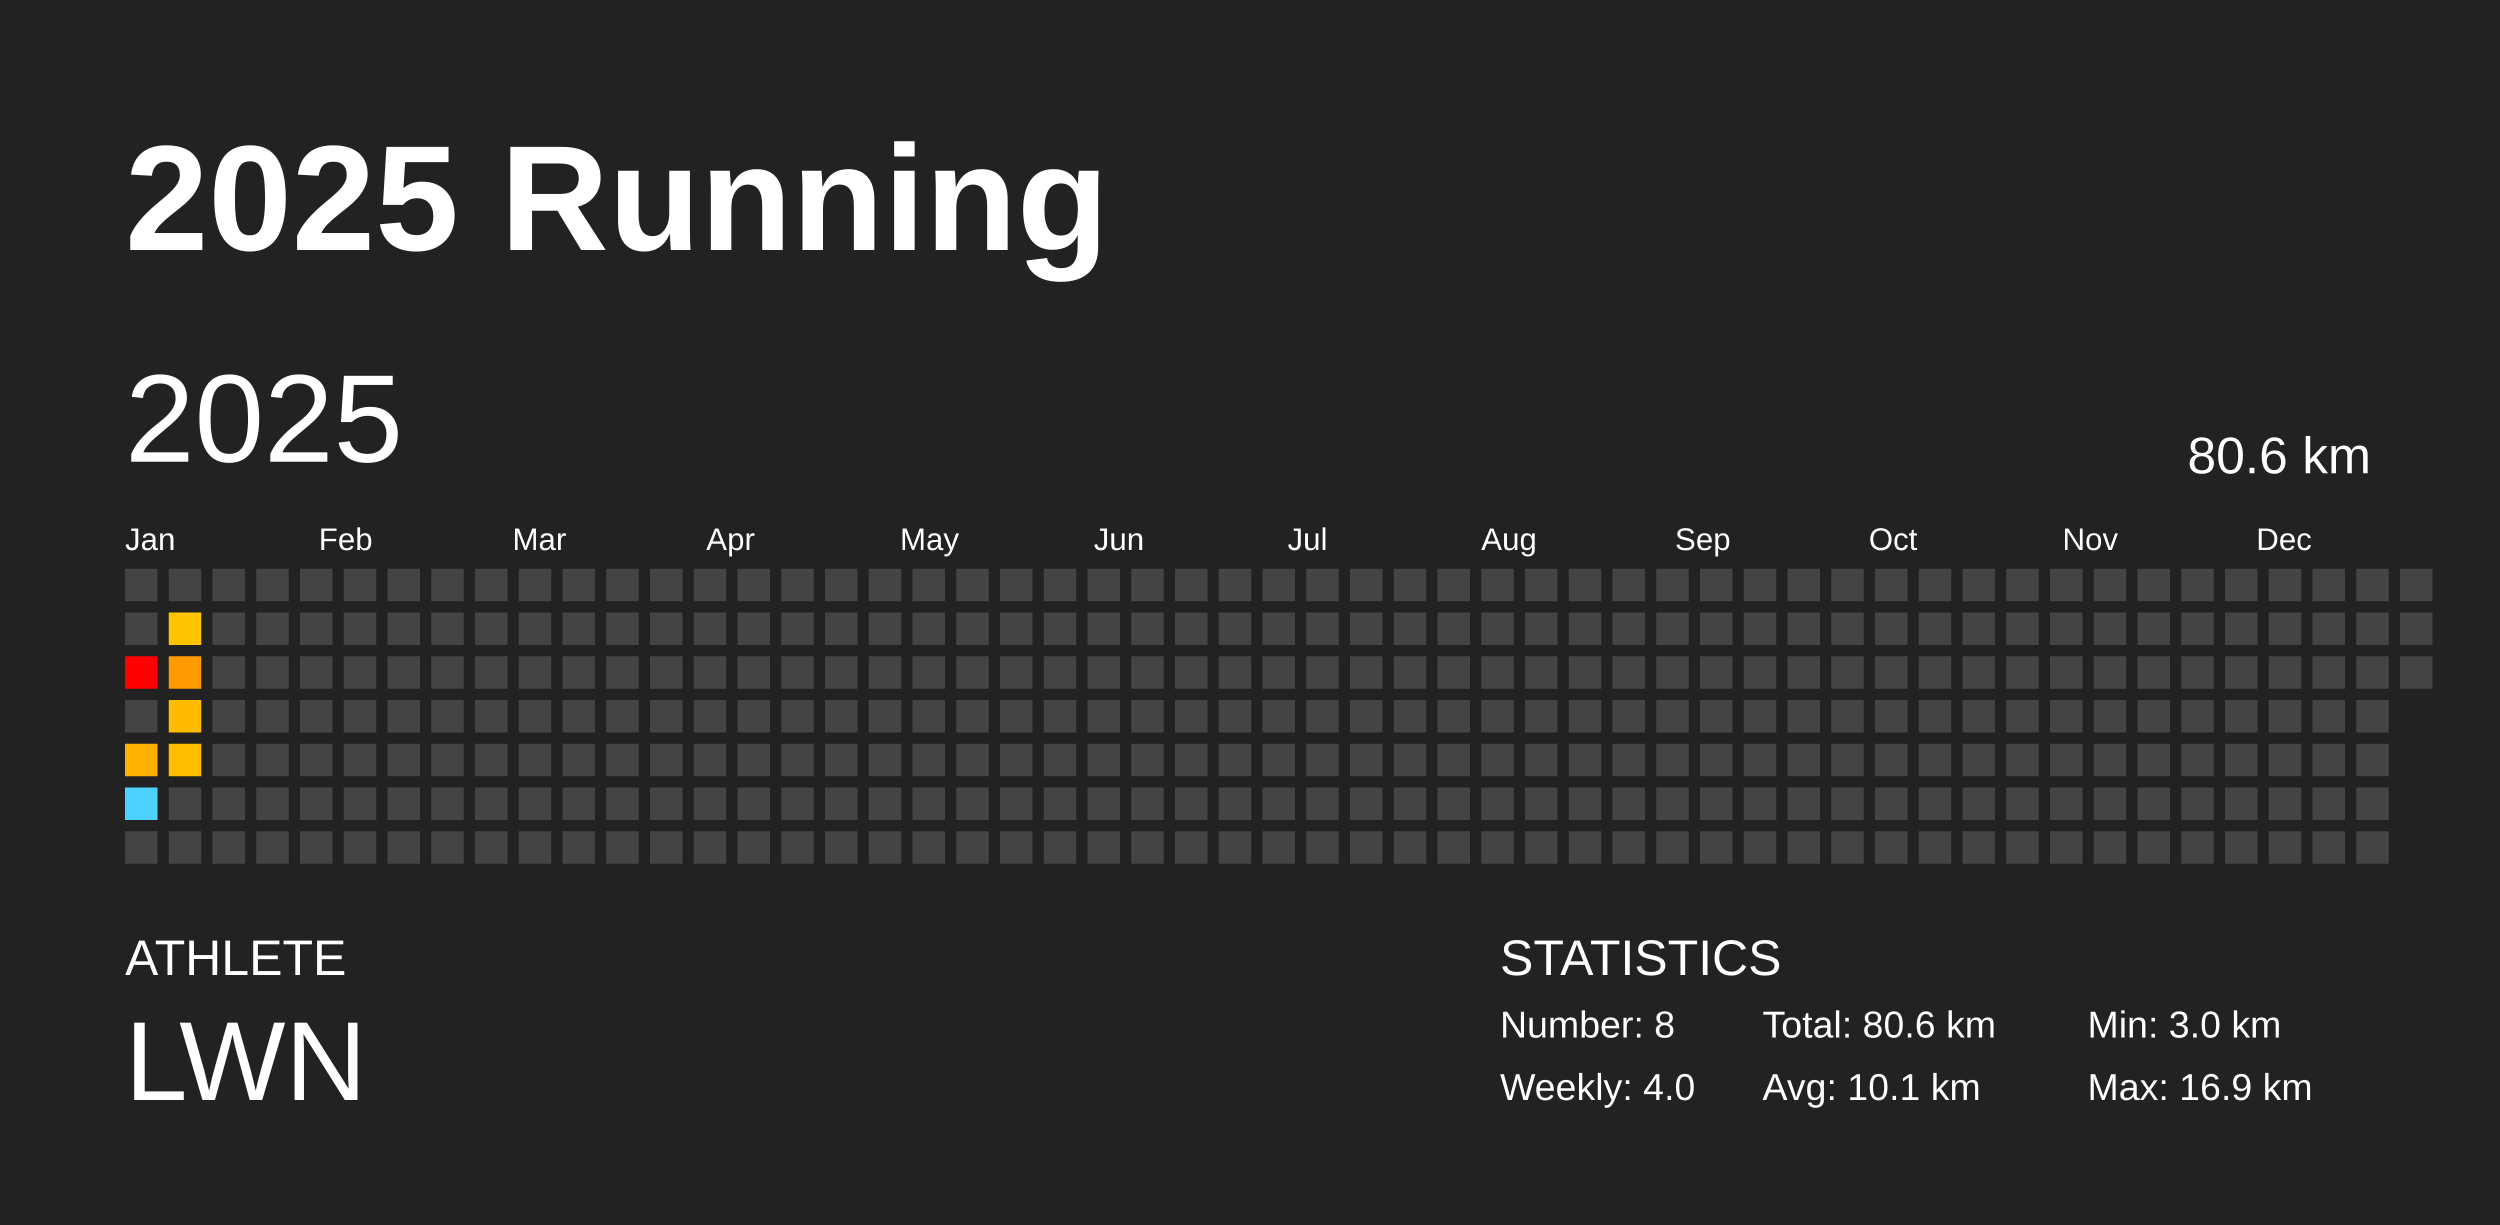
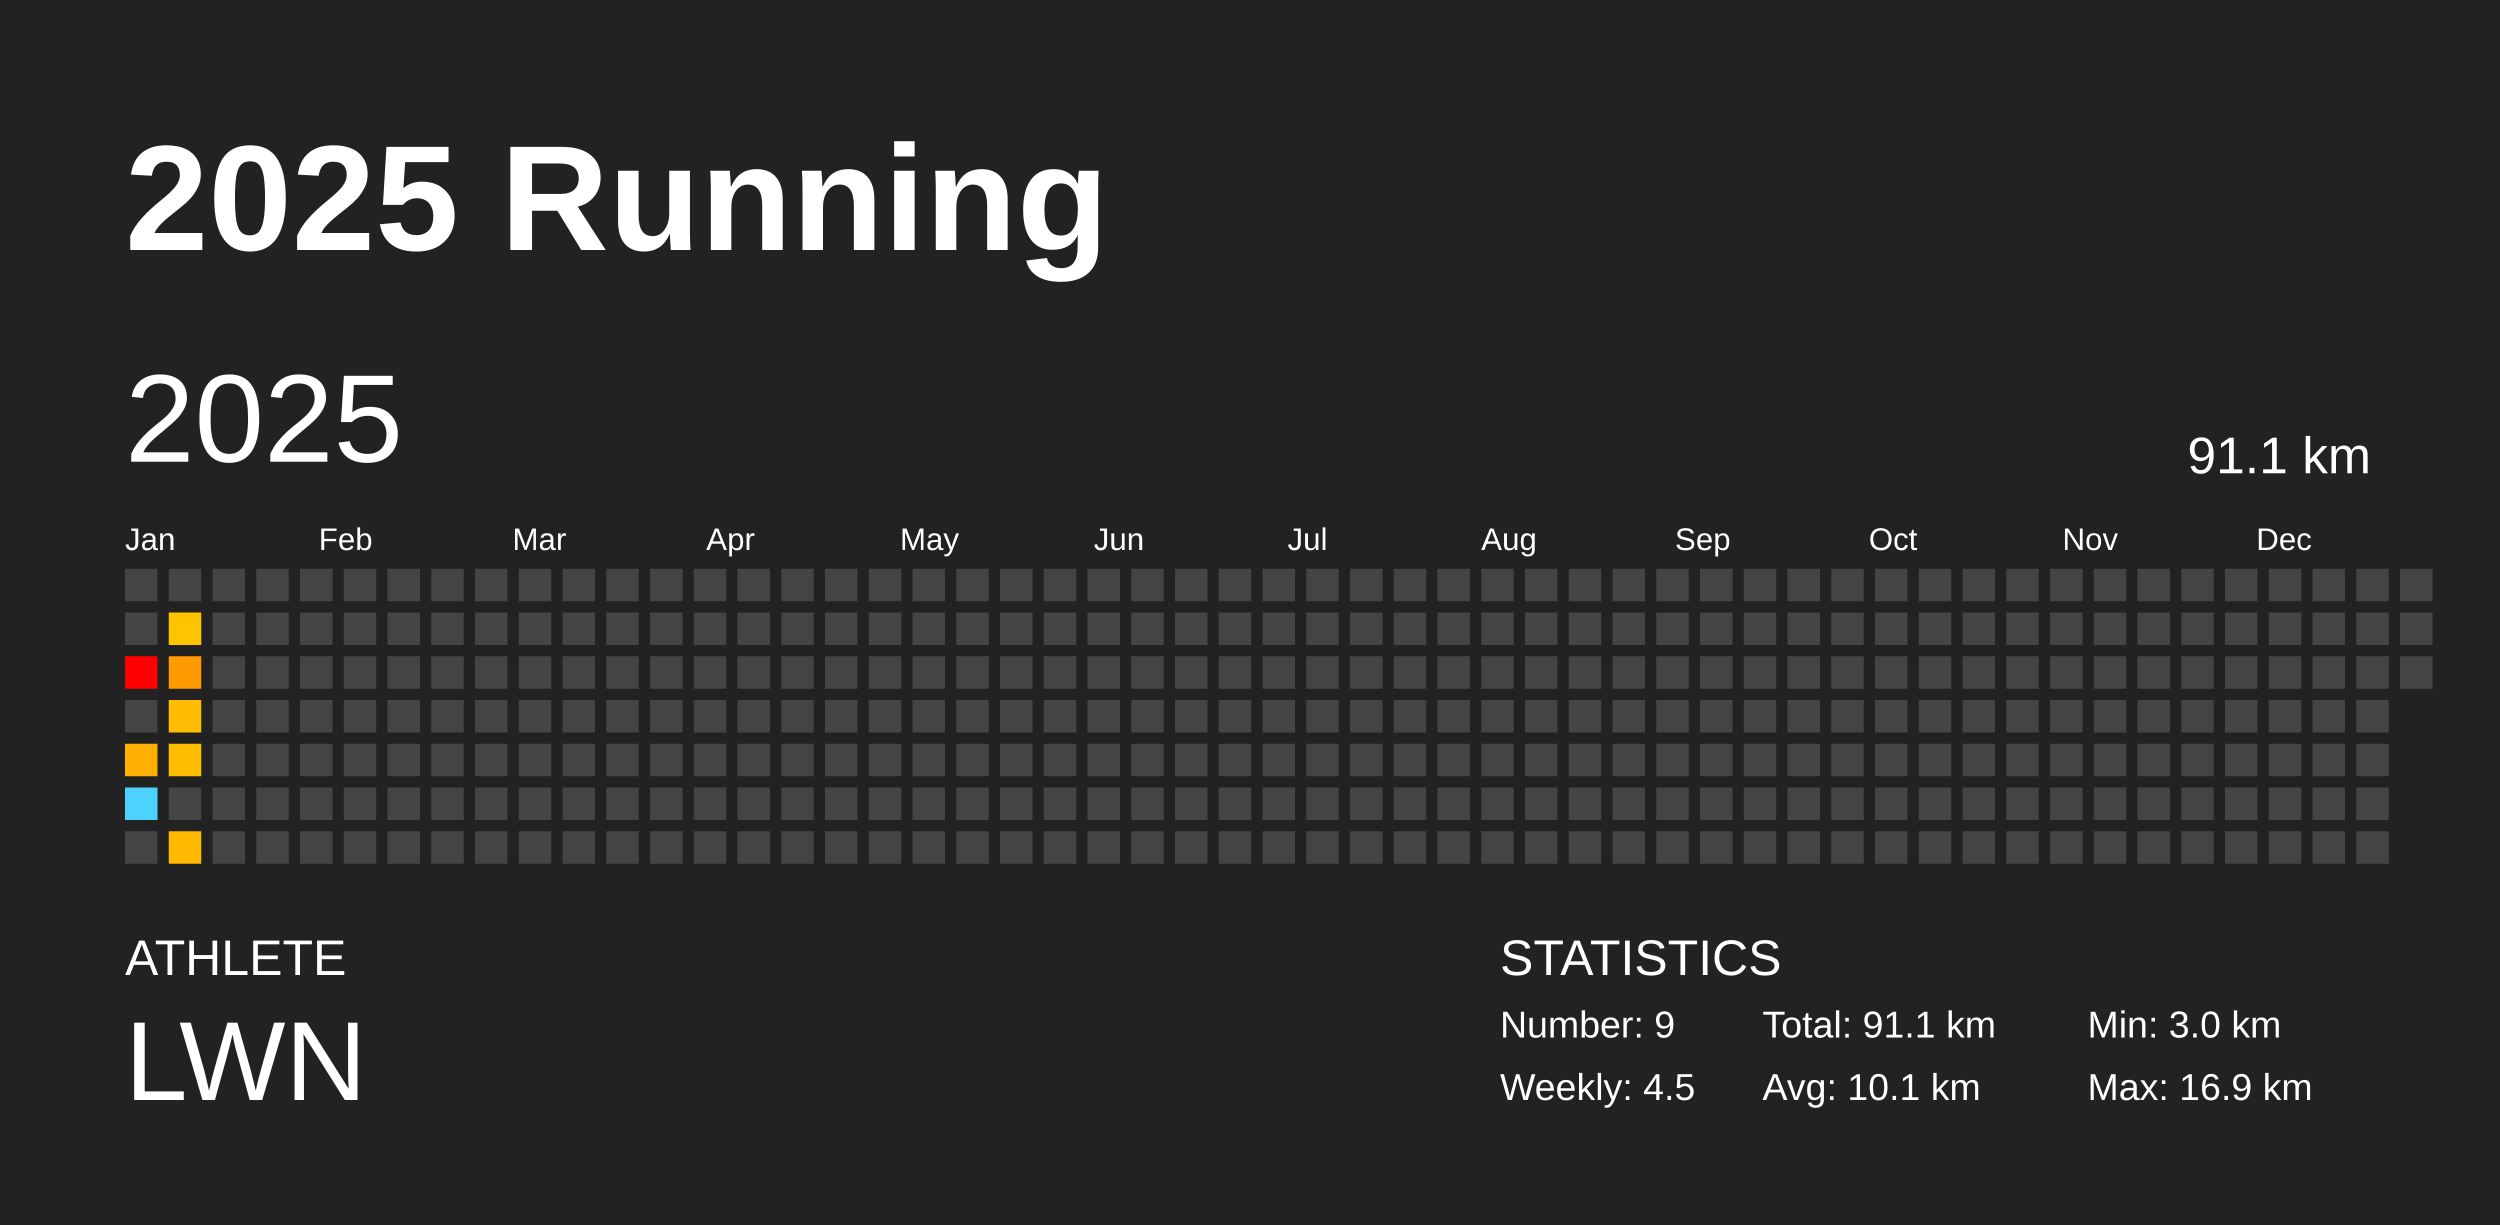
<svg xmlns="http://www.w3.org/2000/svg" baseProfile="full" height="98mm" version="1.1" viewBox="0,0,200,98" width="200mm">
  <defs />
  <rect fill="#222222" height="98" width="200" x="0" y="0" />
  <text fill="#FFFFFF" style="font-size:12px; font-family:Arial; font-weight:bold;" x="10" y="20">2025 Running</text>
  <text fill="#FFFFFF" style="font-size:4px; font-family:Arial" x="10" y="78">ATHLETE</text>
  <text fill="#FFFFFF" style="font-size:9px; font-family:Arial" x="10" y="88">LWN</text>
  <text fill="#FFFFFF" style="font-size:4px; font-family:Arial" x="120" y="78">STATISTICS</text>
-   <text fill="#FFFFFF" style="font-size:3px; font-family:Arial" x="120" y="83">Number: 8</text>
-   <text fill="#FFFFFF" style="font-size:3px; font-family:Arial" x="120" y="88">Weekly: 4.0</text>
-   <text fill="#FFFFFF" style="font-size:3px; font-family:Arial" x="141" y="83">Total: 80.6 km</text>
+   <text fill="#FFFFFF" style="font-size:3px; font-family:Arial" x="120" y="83">Number: 9</text>
+   <text fill="#FFFFFF" style="font-size:3px; font-family:Arial" x="120" y="88">Weekly: 4.5</text>
+   <text fill="#FFFFFF" style="font-size:3px; font-family:Arial" x="141" y="83">Total: 91.1 km</text>
  <text fill="#FFFFFF" style="font-size:3px; font-family:Arial" x="141" y="88">Avg: 10.1 km</text>
  <text fill="#FFFFFF" style="font-size:3px; font-family:Arial" x="167" y="83">Min: 3.0 km</text>
  <text fill="#FFFFFF" style="font-size:3px; font-family:Arial" x="167" y="88">Max: 16.9 km</text>
  <text dominant-baseline="hanging" fill="#FFFFFF" style="font-size:10.0px; font-family:Arial;" x="10" y="30">2025</text>
-   <text dominant-baseline="hanging" fill="#FFFFFF" style="font-size:4.125px; font-family:Arial;" x="175" y="35">80.6 km</text>
+   <text dominant-baseline="hanging" fill="#FFFFFF" style="font-size:4.125px; font-family:Arial;" x="175" y="35">91.1 km</text>
  <text fill="#FFFFFF" style="font-size:2.5px; font-family:Arial" x="10.0" y="44">Jan</text>
  <text fill="#FFFFFF" style="font-size:2.5px; font-family:Arial" x="25.5" y="44">Feb</text>
  <text fill="#FFFFFF" style="font-size:2.5px; font-family:Arial" x="41.0" y="44">Mar</text>
  <text fill="#FFFFFF" style="font-size:2.5px; font-family:Arial" x="56.5" y="44">Apr</text>
  <text fill="#FFFFFF" style="font-size:2.5px; font-family:Arial" x="72.0" y="44">May</text>
  <text fill="#FFFFFF" style="font-size:2.5px; font-family:Arial" x="87.5" y="44">Jun</text>
  <text fill="#FFFFFF" style="font-size:2.5px; font-family:Arial" x="103.0" y="44">Jul</text>
  <text fill="#FFFFFF" style="font-size:2.5px; font-family:Arial" x="118.5" y="44">Aug</text>
  <text fill="#FFFFFF" style="font-size:2.5px; font-family:Arial" x="134.0" y="44">Sep</text>
  <text fill="#FFFFFF" style="font-size:2.5px; font-family:Arial" x="149.5" y="44">Oct</text>
  <text fill="#FFFFFF" style="font-size:2.5px; font-family:Arial" x="165.0" y="44">Nov</text>
  <text fill="#FFFFFF" style="font-size:2.5px; font-family:Arial" x="180.5" y="44">Dec</text>
  <rect fill="#444444" height="2.6" width="2.6" x="10.0" y="45.5" />
  <rect fill="#444444" height="2.6" width="2.6" x="10.0" y="49.0" />
  <rect fill="#ff0000" height="2.6" width="2.6" x="10.0" y="52.5" />
  <rect fill="#444444" height="2.6" width="2.6" x="10.0" y="56.0" />
  <rect fill="#ffb000" height="2.6" width="2.6" x="10.0" y="59.5" />
  <rect fill="#4dd2ff" height="2.6" width="2.6" x="10.0" y="63.0" />
  <rect fill="#444444" height="2.6" width="2.6" x="10.0" y="66.5" />
  <rect fill="#444444" height="2.6" width="2.6" x="13.5" y="45.5" />
  <rect fill="#ffc300" height="2.6" width="2.6" x="13.5" y="49.0" />
  <rect fill="#ff9b00" height="2.6" width="2.6" x="13.5" y="52.5" />
  <rect fill="#ffbc00" height="2.6" width="2.6" x="13.5" y="56.0" />
  <rect fill="#ffbf00" height="2.6" width="2.6" x="13.5" y="59.5" />
  <rect fill="#444444" height="2.6" width="2.6" x="13.5" y="63.0" />
-   <rect fill="#444444" height="2.6" width="2.6" x="13.5" y="66.5" />
+   <rect fill="#ffb900" height="2.6" width="2.6" x="13.5" y="66.5" />
  <rect fill="#444444" height="2.6" width="2.6" x="17.0" y="45.5" />
  <rect fill="#444444" height="2.6" width="2.6" x="17.0" y="49.0" />
  <rect fill="#444444" height="2.6" width="2.6" x="17.0" y="52.5" />
  <rect fill="#444444" height="2.6" width="2.6" x="17.0" y="56.0" />
  <rect fill="#444444" height="2.6" width="2.6" x="17.0" y="59.5" />
  <rect fill="#444444" height="2.6" width="2.6" x="17.0" y="63.0" />
  <rect fill="#444444" height="2.6" width="2.6" x="17.0" y="66.5" />
  <rect fill="#444444" height="2.6" width="2.6" x="20.5" y="45.5" />
  <rect fill="#444444" height="2.6" width="2.6" x="20.5" y="49.0" />
  <rect fill="#444444" height="2.6" width="2.6" x="20.5" y="52.5" />
  <rect fill="#444444" height="2.6" width="2.6" x="20.5" y="56.0" />
  <rect fill="#444444" height="2.6" width="2.6" x="20.5" y="59.5" />
  <rect fill="#444444" height="2.6" width="2.6" x="20.5" y="63.0" />
  <rect fill="#444444" height="2.6" width="2.6" x="20.5" y="66.5" />
  <rect fill="#444444" height="2.6" width="2.6" x="24.0" y="45.5" />
  <rect fill="#444444" height="2.6" width="2.6" x="24.0" y="49.0" />
  <rect fill="#444444" height="2.6" width="2.6" x="24.0" y="52.5" />
  <rect fill="#444444" height="2.6" width="2.6" x="24.0" y="56.0" />
  <rect fill="#444444" height="2.6" width="2.6" x="24.0" y="59.5" />
  <rect fill="#444444" height="2.6" width="2.6" x="24.0" y="63.0" />
  <rect fill="#444444" height="2.6" width="2.6" x="24.0" y="66.5" />
  <rect fill="#444444" height="2.6" width="2.6" x="27.5" y="45.5" />
  <rect fill="#444444" height="2.6" width="2.6" x="27.5" y="49.0" />
  <rect fill="#444444" height="2.6" width="2.6" x="27.5" y="52.5" />
  <rect fill="#444444" height="2.6" width="2.6" x="27.5" y="56.0" />
  <rect fill="#444444" height="2.6" width="2.6" x="27.5" y="59.5" />
  <rect fill="#444444" height="2.6" width="2.6" x="27.5" y="63.0" />
  <rect fill="#444444" height="2.6" width="2.6" x="27.5" y="66.5" />
  <rect fill="#444444" height="2.6" width="2.6" x="31.0" y="45.5" />
  <rect fill="#444444" height="2.6" width="2.6" x="31.0" y="49.0" />
  <rect fill="#444444" height="2.6" width="2.6" x="31.0" y="52.5" />
  <rect fill="#444444" height="2.6" width="2.6" x="31.0" y="56.0" />
  <rect fill="#444444" height="2.6" width="2.6" x="31.0" y="59.5" />
  <rect fill="#444444" height="2.6" width="2.6" x="31.0" y="63.0" />
  <rect fill="#444444" height="2.6" width="2.6" x="31.0" y="66.5" />
  <rect fill="#444444" height="2.6" width="2.6" x="34.5" y="45.5" />
  <rect fill="#444444" height="2.6" width="2.6" x="34.5" y="49.0" />
  <rect fill="#444444" height="2.6" width="2.6" x="34.5" y="52.5" />
  <rect fill="#444444" height="2.6" width="2.6" x="34.5" y="56.0" />
  <rect fill="#444444" height="2.6" width="2.6" x="34.5" y="59.5" />
  <rect fill="#444444" height="2.6" width="2.6" x="34.5" y="63.0" />
  <rect fill="#444444" height="2.6" width="2.6" x="34.5" y="66.5" />
  <rect fill="#444444" height="2.6" width="2.6" x="38.0" y="45.5" />
  <rect fill="#444444" height="2.6" width="2.6" x="38.0" y="49.0" />
  <rect fill="#444444" height="2.6" width="2.6" x="38.0" y="52.5" />
  <rect fill="#444444" height="2.6" width="2.6" x="38.0" y="56.0" />
  <rect fill="#444444" height="2.6" width="2.6" x="38.0" y="59.5" />
  <rect fill="#444444" height="2.6" width="2.6" x="38.0" y="63.0" />
  <rect fill="#444444" height="2.6" width="2.6" x="38.0" y="66.5" />
  <rect fill="#444444" height="2.6" width="2.6" x="41.5" y="45.5" />
  <rect fill="#444444" height="2.6" width="2.6" x="41.5" y="49.0" />
  <rect fill="#444444" height="2.6" width="2.6" x="41.5" y="52.5" />
  <rect fill="#444444" height="2.6" width="2.6" x="41.5" y="56.0" />
  <rect fill="#444444" height="2.6" width="2.6" x="41.5" y="59.5" />
  <rect fill="#444444" height="2.6" width="2.6" x="41.5" y="63.0" />
  <rect fill="#444444" height="2.6" width="2.6" x="41.5" y="66.5" />
  <rect fill="#444444" height="2.6" width="2.6" x="45.0" y="45.5" />
  <rect fill="#444444" height="2.6" width="2.6" x="45.0" y="49.0" />
  <rect fill="#444444" height="2.6" width="2.6" x="45.0" y="52.5" />
  <rect fill="#444444" height="2.6" width="2.6" x="45.0" y="56.0" />
  <rect fill="#444444" height="2.6" width="2.6" x="45.0" y="59.5" />
  <rect fill="#444444" height="2.6" width="2.6" x="45.0" y="63.0" />
  <rect fill="#444444" height="2.6" width="2.6" x="45.0" y="66.5" />
  <rect fill="#444444" height="2.6" width="2.6" x="48.5" y="45.5" />
  <rect fill="#444444" height="2.6" width="2.6" x="48.5" y="49.0" />
  <rect fill="#444444" height="2.6" width="2.6" x="48.5" y="52.5" />
  <rect fill="#444444" height="2.6" width="2.6" x="48.5" y="56.0" />
  <rect fill="#444444" height="2.6" width="2.6" x="48.5" y="59.5" />
  <rect fill="#444444" height="2.6" width="2.6" x="48.5" y="63.0" />
  <rect fill="#444444" height="2.6" width="2.6" x="48.5" y="66.5" />
  <rect fill="#444444" height="2.6" width="2.6" x="52.0" y="45.5" />
  <rect fill="#444444" height="2.6" width="2.6" x="52.0" y="49.0" />
  <rect fill="#444444" height="2.6" width="2.6" x="52.0" y="52.5" />
  <rect fill="#444444" height="2.6" width="2.6" x="52.0" y="56.0" />
  <rect fill="#444444" height="2.6" width="2.6" x="52.0" y="59.5" />
  <rect fill="#444444" height="2.6" width="2.6" x="52.0" y="63.0" />
  <rect fill="#444444" height="2.6" width="2.6" x="52.0" y="66.5" />
  <rect fill="#444444" height="2.6" width="2.6" x="55.5" y="45.5" />
  <rect fill="#444444" height="2.6" width="2.6" x="55.5" y="49.0" />
  <rect fill="#444444" height="2.6" width="2.6" x="55.5" y="52.5" />
  <rect fill="#444444" height="2.6" width="2.6" x="55.5" y="56.0" />
  <rect fill="#444444" height="2.6" width="2.6" x="55.5" y="59.5" />
  <rect fill="#444444" height="2.6" width="2.6" x="55.5" y="63.0" />
  <rect fill="#444444" height="2.6" width="2.6" x="55.5" y="66.5" />
  <rect fill="#444444" height="2.6" width="2.6" x="59.0" y="45.5" />
  <rect fill="#444444" height="2.6" width="2.6" x="59.0" y="49.0" />
  <rect fill="#444444" height="2.6" width="2.6" x="59.0" y="52.5" />
  <rect fill="#444444" height="2.6" width="2.6" x="59.0" y="56.0" />
  <rect fill="#444444" height="2.6" width="2.6" x="59.0" y="59.5" />
  <rect fill="#444444" height="2.6" width="2.6" x="59.0" y="63.0" />
  <rect fill="#444444" height="2.6" width="2.6" x="59.0" y="66.5" />
  <rect fill="#444444" height="2.6" width="2.6" x="62.5" y="45.5" />
  <rect fill="#444444" height="2.6" width="2.6" x="62.5" y="49.0" />
  <rect fill="#444444" height="2.6" width="2.6" x="62.5" y="52.5" />
  <rect fill="#444444" height="2.6" width="2.6" x="62.5" y="56.0" />
  <rect fill="#444444" height="2.6" width="2.6" x="62.5" y="59.5" />
  <rect fill="#444444" height="2.6" width="2.6" x="62.5" y="63.0" />
  <rect fill="#444444" height="2.6" width="2.6" x="62.5" y="66.5" />
  <rect fill="#444444" height="2.6" width="2.6" x="66.0" y="45.5" />
  <rect fill="#444444" height="2.6" width="2.6" x="66.0" y="49.0" />
  <rect fill="#444444" height="2.6" width="2.6" x="66.0" y="52.5" />
  <rect fill="#444444" height="2.6" width="2.6" x="66.0" y="56.0" />
  <rect fill="#444444" height="2.6" width="2.6" x="66.0" y="59.5" />
  <rect fill="#444444" height="2.6" width="2.6" x="66.0" y="63.0" />
  <rect fill="#444444" height="2.6" width="2.6" x="66.0" y="66.5" />
  <rect fill="#444444" height="2.6" width="2.6" x="69.5" y="45.5" />
  <rect fill="#444444" height="2.6" width="2.6" x="69.5" y="49.0" />
  <rect fill="#444444" height="2.6" width="2.6" x="69.5" y="52.5" />
  <rect fill="#444444" height="2.6" width="2.6" x="69.5" y="56.0" />
  <rect fill="#444444" height="2.6" width="2.6" x="69.5" y="59.5" />
  <rect fill="#444444" height="2.6" width="2.6" x="69.5" y="63.0" />
  <rect fill="#444444" height="2.6" width="2.6" x="69.5" y="66.5" />
  <rect fill="#444444" height="2.6" width="2.6" x="73.0" y="45.5" />
  <rect fill="#444444" height="2.6" width="2.6" x="73.0" y="49.0" />
  <rect fill="#444444" height="2.6" width="2.6" x="73.0" y="52.5" />
  <rect fill="#444444" height="2.6" width="2.6" x="73.0" y="56.0" />
  <rect fill="#444444" height="2.6" width="2.6" x="73.0" y="59.5" />
  <rect fill="#444444" height="2.6" width="2.6" x="73.0" y="63.0" />
  <rect fill="#444444" height="2.6" width="2.6" x="73.0" y="66.5" />
  <rect fill="#444444" height="2.6" width="2.6" x="76.5" y="45.5" />
  <rect fill="#444444" height="2.6" width="2.6" x="76.5" y="49.0" />
  <rect fill="#444444" height="2.6" width="2.6" x="76.5" y="52.5" />
  <rect fill="#444444" height="2.6" width="2.6" x="76.5" y="56.0" />
  <rect fill="#444444" height="2.6" width="2.6" x="76.5" y="59.5" />
  <rect fill="#444444" height="2.6" width="2.6" x="76.5" y="63.0" />
  <rect fill="#444444" height="2.6" width="2.6" x="76.5" y="66.5" />
  <rect fill="#444444" height="2.6" width="2.6" x="80.0" y="45.5" />
  <rect fill="#444444" height="2.6" width="2.6" x="80.0" y="49.0" />
  <rect fill="#444444" height="2.6" width="2.6" x="80.0" y="52.5" />
  <rect fill="#444444" height="2.6" width="2.6" x="80.0" y="56.0" />
  <rect fill="#444444" height="2.6" width="2.6" x="80.0" y="59.5" />
  <rect fill="#444444" height="2.6" width="2.6" x="80.0" y="63.0" />
  <rect fill="#444444" height="2.6" width="2.6" x="80.0" y="66.5" />
  <rect fill="#444444" height="2.6" width="2.6" x="83.5" y="45.5" />
  <rect fill="#444444" height="2.6" width="2.6" x="83.5" y="49.0" />
  <rect fill="#444444" height="2.6" width="2.6" x="83.5" y="52.5" />
  <rect fill="#444444" height="2.6" width="2.6" x="83.5" y="56.0" />
  <rect fill="#444444" height="2.6" width="2.6" x="83.5" y="59.5" />
  <rect fill="#444444" height="2.6" width="2.6" x="83.5" y="63.0" />
  <rect fill="#444444" height="2.6" width="2.6" x="83.5" y="66.5" />
  <rect fill="#444444" height="2.6" width="2.6" x="87.0" y="45.5" />
  <rect fill="#444444" height="2.6" width="2.6" x="87.0" y="49.0" />
  <rect fill="#444444" height="2.6" width="2.6" x="87.0" y="52.5" />
  <rect fill="#444444" height="2.6" width="2.6" x="87.0" y="56.0" />
  <rect fill="#444444" height="2.6" width="2.6" x="87.0" y="59.5" />
  <rect fill="#444444" height="2.6" width="2.6" x="87.0" y="63.0" />
  <rect fill="#444444" height="2.6" width="2.6" x="87.0" y="66.5" />
  <rect fill="#444444" height="2.6" width="2.6" x="90.5" y="45.5" />
  <rect fill="#444444" height="2.6" width="2.6" x="90.5" y="49.0" />
  <rect fill="#444444" height="2.6" width="2.6" x="90.5" y="52.5" />
  <rect fill="#444444" height="2.6" width="2.6" x="90.5" y="56.0" />
  <rect fill="#444444" height="2.6" width="2.6" x="90.5" y="59.5" />
  <rect fill="#444444" height="2.6" width="2.6" x="90.5" y="63.0" />
  <rect fill="#444444" height="2.6" width="2.6" x="90.5" y="66.5" />
  <rect fill="#444444" height="2.6" width="2.6" x="94.0" y="45.5" />
  <rect fill="#444444" height="2.6" width="2.6" x="94.0" y="49.0" />
  <rect fill="#444444" height="2.6" width="2.6" x="94.0" y="52.5" />
  <rect fill="#444444" height="2.6" width="2.6" x="94.0" y="56.0" />
  <rect fill="#444444" height="2.6" width="2.6" x="94.0" y="59.5" />
  <rect fill="#444444" height="2.6" width="2.6" x="94.0" y="63.0" />
  <rect fill="#444444" height="2.6" width="2.6" x="94.0" y="66.5" />
  <rect fill="#444444" height="2.6" width="2.6" x="97.5" y="45.5" />
  <rect fill="#444444" height="2.6" width="2.6" x="97.5" y="49.0" />
  <rect fill="#444444" height="2.6" width="2.6" x="97.5" y="52.5" />
  <rect fill="#444444" height="2.6" width="2.6" x="97.5" y="56.0" />
  <rect fill="#444444" height="2.6" width="2.6" x="97.5" y="59.5" />
  <rect fill="#444444" height="2.6" width="2.6" x="97.5" y="63.0" />
  <rect fill="#444444" height="2.6" width="2.6" x="97.5" y="66.5" />
  <rect fill="#444444" height="2.6" width="2.6" x="101.0" y="45.5" />
  <rect fill="#444444" height="2.6" width="2.6" x="101.0" y="49.0" />
  <rect fill="#444444" height="2.6" width="2.6" x="101.0" y="52.5" />
  <rect fill="#444444" height="2.6" width="2.6" x="101.0" y="56.0" />
  <rect fill="#444444" height="2.6" width="2.6" x="101.0" y="59.5" />
  <rect fill="#444444" height="2.6" width="2.6" x="101.0" y="63.0" />
  <rect fill="#444444" height="2.6" width="2.6" x="101.0" y="66.5" />
  <rect fill="#444444" height="2.6" width="2.6" x="104.5" y="45.5" />
  <rect fill="#444444" height="2.6" width="2.6" x="104.5" y="49.0" />
  <rect fill="#444444" height="2.6" width="2.6" x="104.5" y="52.5" />
  <rect fill="#444444" height="2.6" width="2.6" x="104.5" y="56.0" />
  <rect fill="#444444" height="2.6" width="2.6" x="104.5" y="59.5" />
  <rect fill="#444444" height="2.6" width="2.6" x="104.5" y="63.0" />
  <rect fill="#444444" height="2.6" width="2.6" x="104.5" y="66.5" />
  <rect fill="#444444" height="2.6" width="2.6" x="108.0" y="45.5" />
  <rect fill="#444444" height="2.6" width="2.6" x="108.0" y="49.0" />
  <rect fill="#444444" height="2.6" width="2.6" x="108.0" y="52.5" />
  <rect fill="#444444" height="2.6" width="2.6" x="108.0" y="56.0" />
  <rect fill="#444444" height="2.6" width="2.6" x="108.0" y="59.5" />
  <rect fill="#444444" height="2.6" width="2.6" x="108.0" y="63.0" />
  <rect fill="#444444" height="2.6" width="2.6" x="108.0" y="66.5" />
  <rect fill="#444444" height="2.6" width="2.6" x="111.5" y="45.5" />
  <rect fill="#444444" height="2.6" width="2.6" x="111.5" y="49.0" />
  <rect fill="#444444" height="2.6" width="2.6" x="111.5" y="52.5" />
  <rect fill="#444444" height="2.6" width="2.6" x="111.5" y="56.0" />
  <rect fill="#444444" height="2.6" width="2.6" x="111.5" y="59.5" />
  <rect fill="#444444" height="2.6" width="2.6" x="111.5" y="63.0" />
  <rect fill="#444444" height="2.6" width="2.6" x="111.5" y="66.5" />
  <rect fill="#444444" height="2.6" width="2.6" x="115.0" y="45.5" />
  <rect fill="#444444" height="2.6" width="2.6" x="115.0" y="49.0" />
  <rect fill="#444444" height="2.6" width="2.6" x="115.0" y="52.5" />
  <rect fill="#444444" height="2.6" width="2.6" x="115.0" y="56.0" />
  <rect fill="#444444" height="2.6" width="2.6" x="115.0" y="59.5" />
  <rect fill="#444444" height="2.6" width="2.6" x="115.0" y="63.0" />
  <rect fill="#444444" height="2.6" width="2.6" x="115.0" y="66.5" />
  <rect fill="#444444" height="2.6" width="2.6" x="118.5" y="45.5" />
  <rect fill="#444444" height="2.6" width="2.6" x="118.5" y="49.0" />
  <rect fill="#444444" height="2.6" width="2.6" x="118.5" y="52.5" />
  <rect fill="#444444" height="2.6" width="2.6" x="118.5" y="56.0" />
  <rect fill="#444444" height="2.6" width="2.6" x="118.5" y="59.5" />
  <rect fill="#444444" height="2.6" width="2.6" x="118.5" y="63.0" />
  <rect fill="#444444" height="2.6" width="2.6" x="118.5" y="66.5" />
  <rect fill="#444444" height="2.6" width="2.6" x="122.0" y="45.5" />
  <rect fill="#444444" height="2.6" width="2.6" x="122.0" y="49.0" />
  <rect fill="#444444" height="2.6" width="2.6" x="122.0" y="52.5" />
  <rect fill="#444444" height="2.6" width="2.6" x="122.0" y="56.0" />
  <rect fill="#444444" height="2.6" width="2.6" x="122.0" y="59.5" />
  <rect fill="#444444" height="2.6" width="2.6" x="122.0" y="63.0" />
  <rect fill="#444444" height="2.6" width="2.6" x="122.0" y="66.5" />
  <rect fill="#444444" height="2.6" width="2.6" x="125.5" y="45.5" />
  <rect fill="#444444" height="2.6" width="2.6" x="125.5" y="49.0" />
  <rect fill="#444444" height="2.6" width="2.6" x="125.5" y="52.5" />
  <rect fill="#444444" height="2.6" width="2.6" x="125.5" y="56.0" />
  <rect fill="#444444" height="2.6" width="2.6" x="125.5" y="59.5" />
  <rect fill="#444444" height="2.6" width="2.6" x="125.5" y="63.0" />
  <rect fill="#444444" height="2.6" width="2.6" x="125.5" y="66.5" />
  <rect fill="#444444" height="2.6" width="2.6" x="129.0" y="45.5" />
  <rect fill="#444444" height="2.6" width="2.6" x="129.0" y="49.0" />
  <rect fill="#444444" height="2.6" width="2.6" x="129.0" y="52.5" />
  <rect fill="#444444" height="2.6" width="2.6" x="129.0" y="56.0" />
  <rect fill="#444444" height="2.6" width="2.6" x="129.0" y="59.5" />
  <rect fill="#444444" height="2.6" width="2.6" x="129.0" y="63.0" />
  <rect fill="#444444" height="2.6" width="2.6" x="129.0" y="66.5" />
  <rect fill="#444444" height="2.6" width="2.6" x="132.5" y="45.5" />
  <rect fill="#444444" height="2.6" width="2.6" x="132.5" y="49.0" />
  <rect fill="#444444" height="2.6" width="2.6" x="132.5" y="52.5" />
  <rect fill="#444444" height="2.6" width="2.6" x="132.5" y="56.0" />
  <rect fill="#444444" height="2.6" width="2.6" x="132.5" y="59.5" />
  <rect fill="#444444" height="2.6" width="2.6" x="132.5" y="63.0" />
  <rect fill="#444444" height="2.6" width="2.6" x="132.5" y="66.5" />
  <rect fill="#444444" height="2.6" width="2.6" x="136.0" y="45.5" />
  <rect fill="#444444" height="2.6" width="2.6" x="136.0" y="49.0" />
  <rect fill="#444444" height="2.6" width="2.6" x="136.0" y="52.5" />
  <rect fill="#444444" height="2.6" width="2.6" x="136.0" y="56.0" />
  <rect fill="#444444" height="2.6" width="2.6" x="136.0" y="59.5" />
  <rect fill="#444444" height="2.6" width="2.6" x="136.0" y="63.0" />
  <rect fill="#444444" height="2.6" width="2.6" x="136.0" y="66.5" />
  <rect fill="#444444" height="2.6" width="2.6" x="139.5" y="45.5" />
  <rect fill="#444444" height="2.6" width="2.6" x="139.5" y="49.0" />
  <rect fill="#444444" height="2.6" width="2.6" x="139.5" y="52.5" />
  <rect fill="#444444" height="2.6" width="2.6" x="139.5" y="56.0" />
  <rect fill="#444444" height="2.6" width="2.6" x="139.5" y="59.5" />
  <rect fill="#444444" height="2.6" width="2.6" x="139.5" y="63.0" />
  <rect fill="#444444" height="2.6" width="2.6" x="139.5" y="66.5" />
  <rect fill="#444444" height="2.6" width="2.6" x="143.0" y="45.5" />
  <rect fill="#444444" height="2.6" width="2.6" x="143.0" y="49.0" />
  <rect fill="#444444" height="2.6" width="2.6" x="143.0" y="52.5" />
  <rect fill="#444444" height="2.6" width="2.6" x="143.0" y="56.0" />
  <rect fill="#444444" height="2.6" width="2.6" x="143.0" y="59.5" />
  <rect fill="#444444" height="2.6" width="2.6" x="143.0" y="63.0" />
  <rect fill="#444444" height="2.6" width="2.6" x="143.0" y="66.5" />
  <rect fill="#444444" height="2.6" width="2.6" x="146.5" y="45.5" />
  <rect fill="#444444" height="2.6" width="2.6" x="146.5" y="49.0" />
  <rect fill="#444444" height="2.6" width="2.6" x="146.5" y="52.5" />
  <rect fill="#444444" height="2.6" width="2.6" x="146.5" y="56.0" />
  <rect fill="#444444" height="2.6" width="2.6" x="146.5" y="59.5" />
  <rect fill="#444444" height="2.6" width="2.6" x="146.5" y="63.0" />
  <rect fill="#444444" height="2.6" width="2.6" x="146.5" y="66.5" />
  <rect fill="#444444" height="2.6" width="2.6" x="150.0" y="45.5" />
  <rect fill="#444444" height="2.6" width="2.6" x="150.0" y="49.0" />
  <rect fill="#444444" height="2.6" width="2.6" x="150.0" y="52.5" />
  <rect fill="#444444" height="2.6" width="2.6" x="150.0" y="56.0" />
  <rect fill="#444444" height="2.6" width="2.6" x="150.0" y="59.5" />
  <rect fill="#444444" height="2.6" width="2.6" x="150.0" y="63.0" />
  <rect fill="#444444" height="2.6" width="2.6" x="150.0" y="66.5" />
  <rect fill="#444444" height="2.6" width="2.6" x="153.5" y="45.5" />
  <rect fill="#444444" height="2.6" width="2.6" x="153.5" y="49.0" />
  <rect fill="#444444" height="2.6" width="2.6" x="153.5" y="52.5" />
  <rect fill="#444444" height="2.6" width="2.6" x="153.5" y="56.0" />
  <rect fill="#444444" height="2.6" width="2.6" x="153.5" y="59.5" />
  <rect fill="#444444" height="2.6" width="2.6" x="153.5" y="63.0" />
  <rect fill="#444444" height="2.6" width="2.6" x="153.5" y="66.5" />
  <rect fill="#444444" height="2.6" width="2.6" x="157.0" y="45.5" />
  <rect fill="#444444" height="2.6" width="2.6" x="157.0" y="49.0" />
  <rect fill="#444444" height="2.6" width="2.6" x="157.0" y="52.5" />
  <rect fill="#444444" height="2.6" width="2.6" x="157.0" y="56.0" />
  <rect fill="#444444" height="2.6" width="2.6" x="157.0" y="59.5" />
  <rect fill="#444444" height="2.6" width="2.6" x="157.0" y="63.0" />
  <rect fill="#444444" height="2.6" width="2.6" x="157.0" y="66.5" />
  <rect fill="#444444" height="2.6" width="2.6" x="160.5" y="45.5" />
  <rect fill="#444444" height="2.6" width="2.6" x="160.5" y="49.0" />
  <rect fill="#444444" height="2.6" width="2.6" x="160.5" y="52.5" />
  <rect fill="#444444" height="2.6" width="2.6" x="160.5" y="56.0" />
  <rect fill="#444444" height="2.6" width="2.6" x="160.5" y="59.5" />
  <rect fill="#444444" height="2.6" width="2.6" x="160.5" y="63.0" />
  <rect fill="#444444" height="2.6" width="2.6" x="160.5" y="66.5" />
  <rect fill="#444444" height="2.6" width="2.6" x="164.0" y="45.5" />
  <rect fill="#444444" height="2.6" width="2.6" x="164.0" y="49.0" />
  <rect fill="#444444" height="2.6" width="2.6" x="164.0" y="52.5" />
  <rect fill="#444444" height="2.6" width="2.6" x="164.0" y="56.0" />
  <rect fill="#444444" height="2.6" width="2.6" x="164.0" y="59.5" />
  <rect fill="#444444" height="2.6" width="2.6" x="164.0" y="63.0" />
  <rect fill="#444444" height="2.6" width="2.6" x="164.0" y="66.5" />
  <rect fill="#444444" height="2.6" width="2.6" x="167.5" y="45.5" />
  <rect fill="#444444" height="2.6" width="2.6" x="167.5" y="49.0" />
  <rect fill="#444444" height="2.6" width="2.6" x="167.5" y="52.5" />
  <rect fill="#444444" height="2.6" width="2.6" x="167.5" y="56.0" />
  <rect fill="#444444" height="2.6" width="2.6" x="167.5" y="59.5" />
  <rect fill="#444444" height="2.6" width="2.6" x="167.5" y="63.0" />
  <rect fill="#444444" height="2.6" width="2.6" x="167.5" y="66.5" />
  <rect fill="#444444" height="2.6" width="2.6" x="171.0" y="45.5" />
  <rect fill="#444444" height="2.6" width="2.6" x="171.0" y="49.0" />
  <rect fill="#444444" height="2.6" width="2.6" x="171.0" y="52.5" />
  <rect fill="#444444" height="2.6" width="2.6" x="171.0" y="56.0" />
  <rect fill="#444444" height="2.6" width="2.6" x="171.0" y="59.5" />
  <rect fill="#444444" height="2.6" width="2.6" x="171.0" y="63.0" />
  <rect fill="#444444" height="2.6" width="2.6" x="171.0" y="66.5" />
  <rect fill="#444444" height="2.6" width="2.6" x="174.5" y="45.5" />
  <rect fill="#444444" height="2.6" width="2.6" x="174.5" y="49.0" />
  <rect fill="#444444" height="2.6" width="2.6" x="174.5" y="52.5" />
  <rect fill="#444444" height="2.6" width="2.6" x="174.5" y="56.0" />
  <rect fill="#444444" height="2.6" width="2.6" x="174.5" y="59.5" />
  <rect fill="#444444" height="2.6" width="2.6" x="174.5" y="63.0" />
  <rect fill="#444444" height="2.6" width="2.6" x="174.5" y="66.5" />
  <rect fill="#444444" height="2.6" width="2.6" x="178.0" y="45.5" />
  <rect fill="#444444" height="2.6" width="2.6" x="178.0" y="49.0" />
  <rect fill="#444444" height="2.6" width="2.6" x="178.0" y="52.5" />
  <rect fill="#444444" height="2.6" width="2.6" x="178.0" y="56.0" />
  <rect fill="#444444" height="2.6" width="2.6" x="178.0" y="59.5" />
  <rect fill="#444444" height="2.6" width="2.6" x="178.0" y="63.0" />
  <rect fill="#444444" height="2.6" width="2.6" x="178.0" y="66.5" />
  <rect fill="#444444" height="2.6" width="2.6" x="181.5" y="45.5" />
  <rect fill="#444444" height="2.6" width="2.6" x="181.5" y="49.0" />
  <rect fill="#444444" height="2.6" width="2.6" x="181.5" y="52.5" />
  <rect fill="#444444" height="2.6" width="2.6" x="181.5" y="56.0" />
  <rect fill="#444444" height="2.6" width="2.6" x="181.5" y="59.5" />
  <rect fill="#444444" height="2.6" width="2.6" x="181.5" y="63.0" />
  <rect fill="#444444" height="2.6" width="2.6" x="181.5" y="66.5" />
  <rect fill="#444444" height="2.6" width="2.6" x="185.0" y="45.5" />
  <rect fill="#444444" height="2.6" width="2.6" x="185.0" y="49.0" />
  <rect fill="#444444" height="2.6" width="2.6" x="185.0" y="52.5" />
  <rect fill="#444444" height="2.6" width="2.6" x="185.0" y="56.0" />
  <rect fill="#444444" height="2.6" width="2.6" x="185.0" y="59.5" />
  <rect fill="#444444" height="2.6" width="2.6" x="185.0" y="63.0" />
  <rect fill="#444444" height="2.6" width="2.6" x="185.0" y="66.5" />
  <rect fill="#444444" height="2.6" width="2.6" x="188.5" y="45.5" />
  <rect fill="#444444" height="2.6" width="2.6" x="188.5" y="49.0" />
  <rect fill="#444444" height="2.6" width="2.6" x="188.5" y="52.5" />
  <rect fill="#444444" height="2.6" width="2.6" x="188.5" y="56.0" />
  <rect fill="#444444" height="2.6" width="2.6" x="188.5" y="59.5" />
  <rect fill="#444444" height="2.6" width="2.6" x="188.5" y="63.0" />
  <rect fill="#444444" height="2.6" width="2.6" x="188.5" y="66.5" />
  <rect fill="#444444" height="2.6" width="2.6" x="192.0" y="45.5" />
  <rect fill="#444444" height="2.6" width="2.6" x="192.0" y="49.0" />
  <rect fill="#444444" height="2.6" width="2.6" x="192.0" y="52.5" />
</svg>
